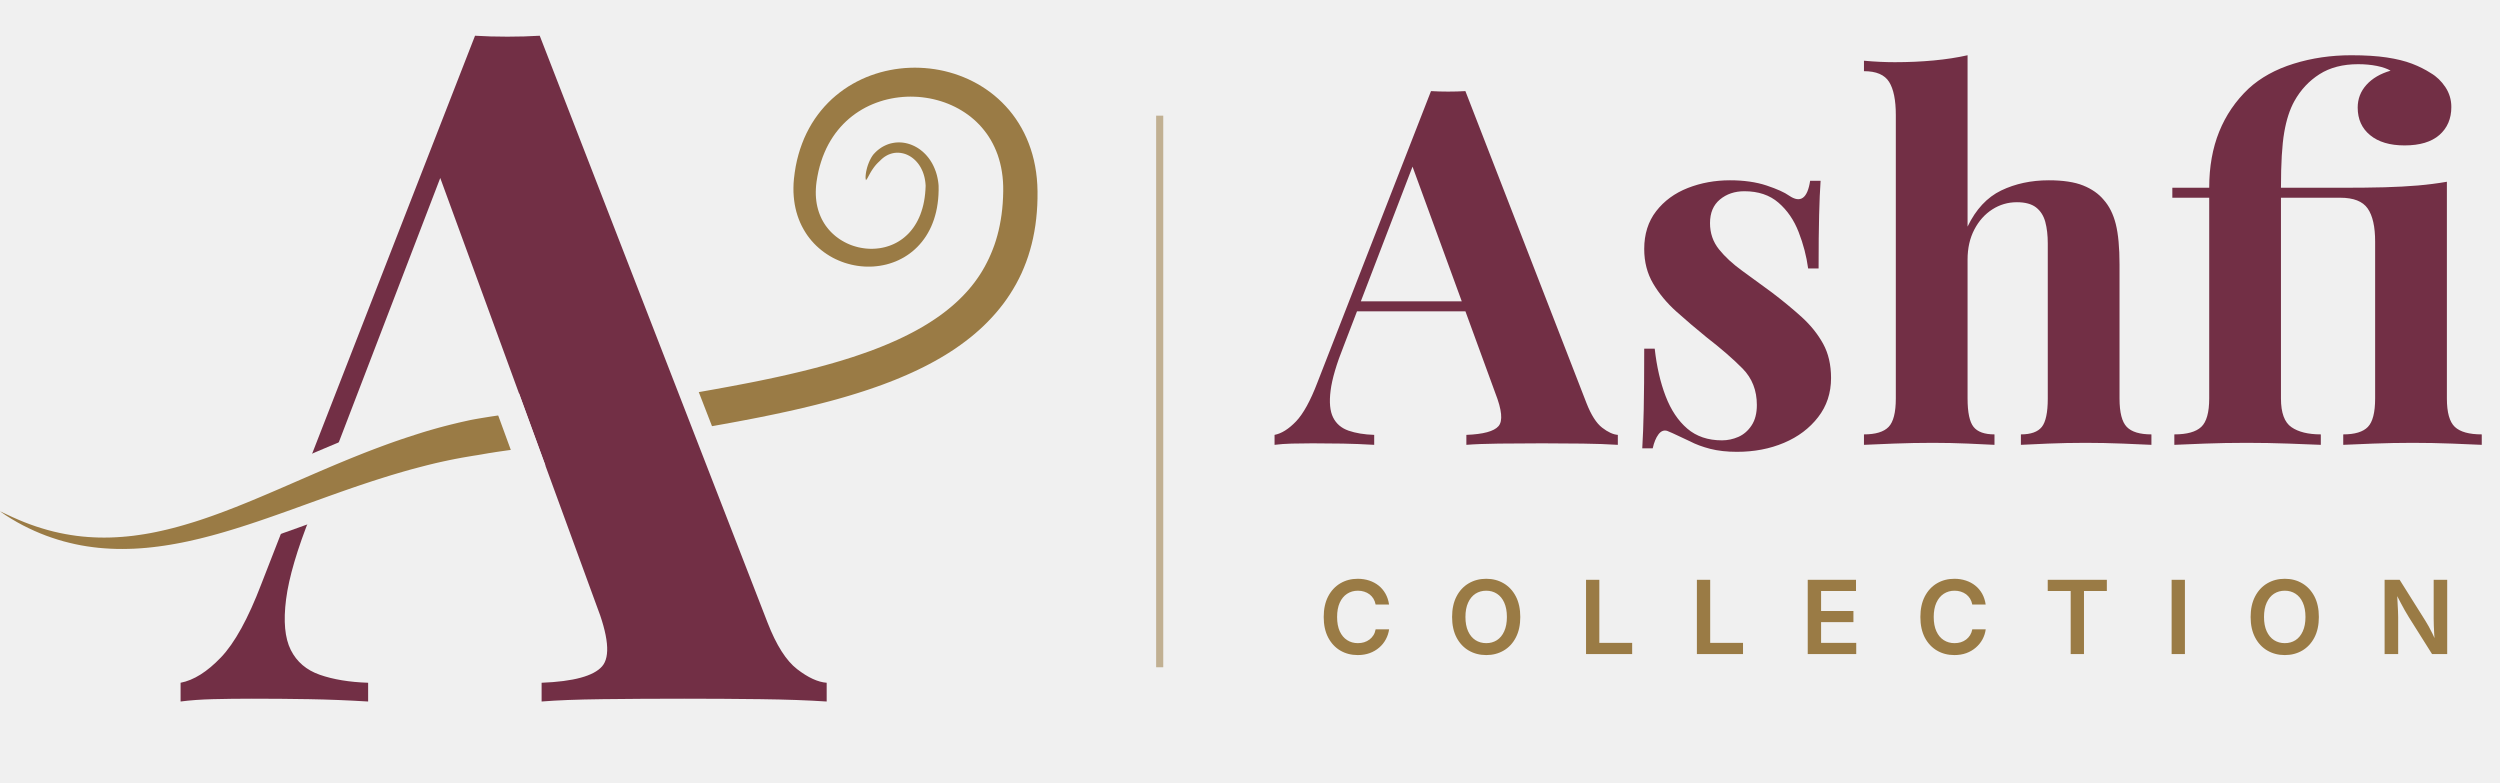
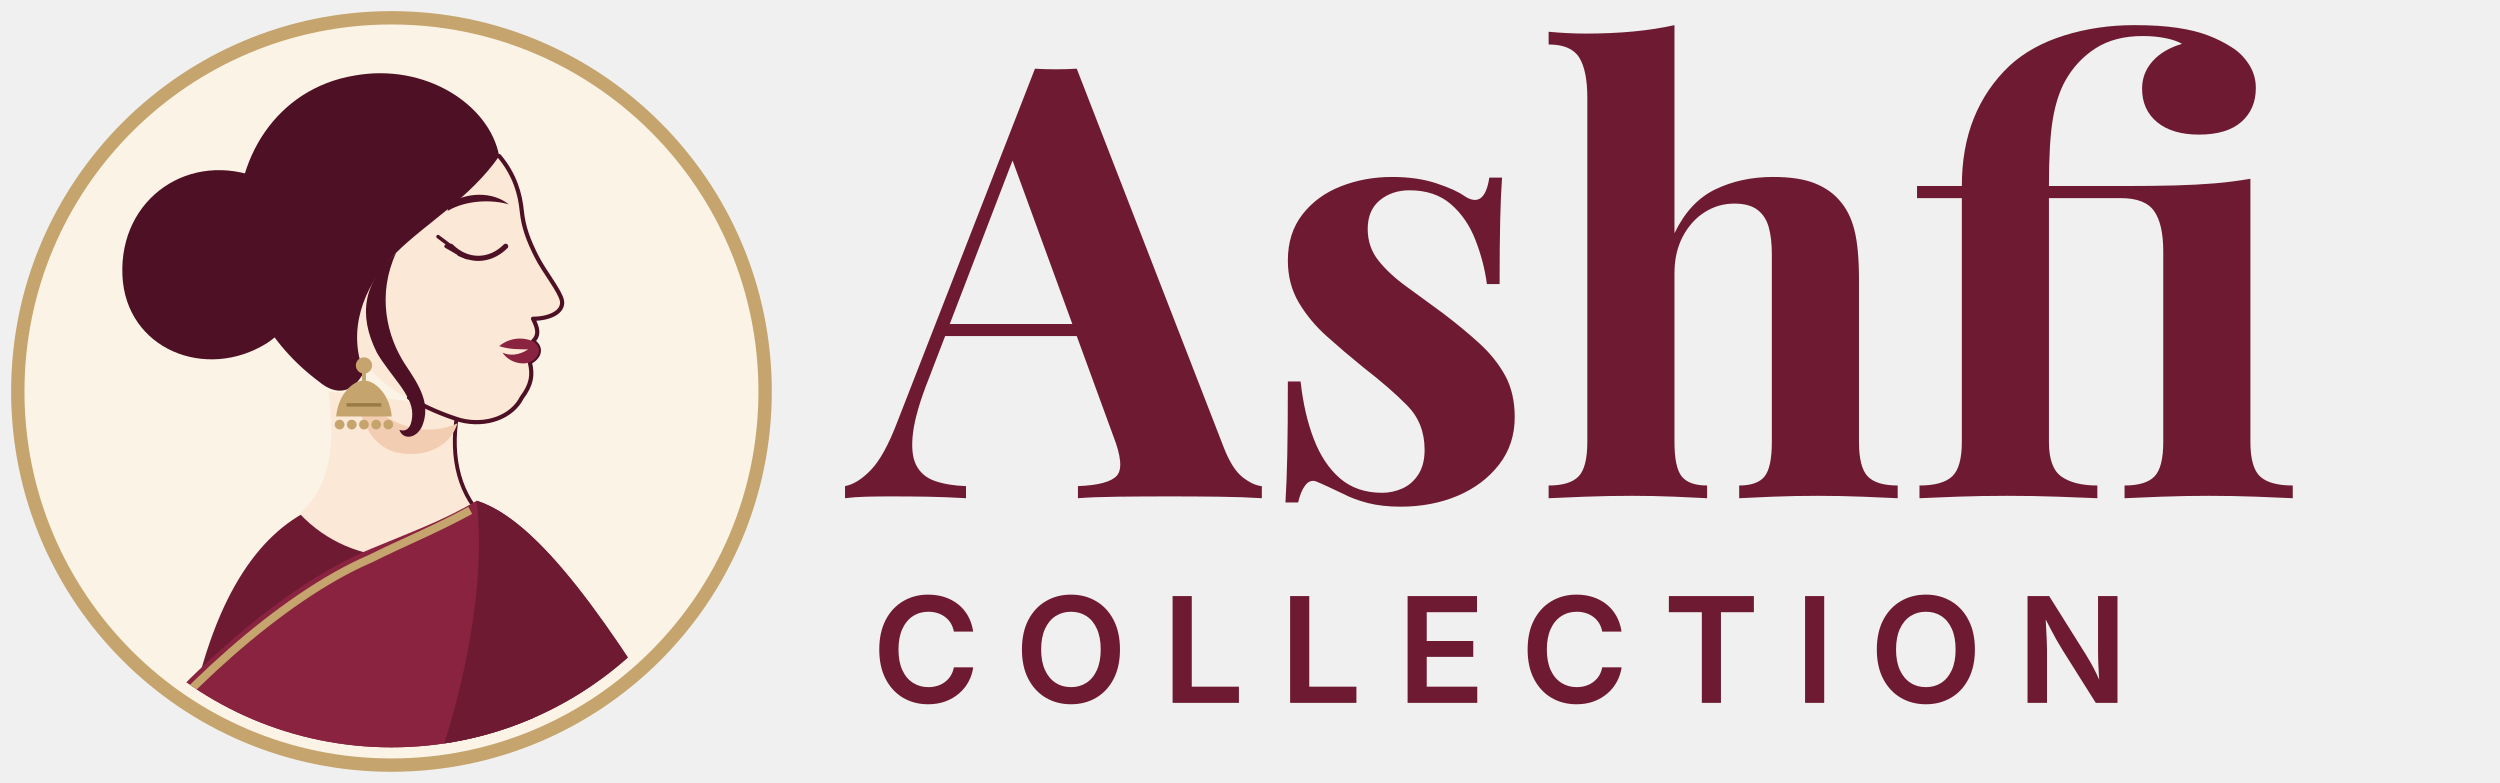
- <svg xmlns="http://www.w3.org/2000/svg" viewBox="0 0 562 176" width="562" height="176">
-   <g transform="translate(-33.5 -74.8) scale(0.62)">
-     <defs>
-       <mask id="logo-horizontala" maskUnits="userSpaceOnUse" x="0" y="0" width="512" height="512">
-         <rect width="512" height="512" fill="#fff" />
-         <path d="M50.48 312.05L52.60 313.53L54.84 314.92L57.09 316.23L59.36 317.44L61.63 318.58L63.92 319.63L66.21 320.60L68.51 321.49L70.82 322.31L73.13 323.05L75.44 323.72L77.76 324.32L80.08 324.84L82.40 325.30L84.73 325.68L87.05 326.01L89.37 326.26L91.70 326.46L94.02 326.59L96.33 326.67L98.65 326.69L100.96 326.65L103.26 326.56L105.57 326.42L107.87 326.23L110.16 326.00L112.45 325.72L114.74 325.40L117.02 325.03L119.30 324.63L121.57 324.19L123.84 323.72L126.11 323.21L128.37 322.67L130.63 322.10L132.89 321.51L135.15 320.88L137.40 320.24L139.65 319.57L141.90 318.88L144.14 318.17L146.39 317.44L148.63 316.70L150.87 315.94L153.11 315.17L155.36 314.40L157.60 313.61L159.84 312.81L162.08 312.01L164.32 311.20L166.57 310.39L168.81 309.58L171.06 308.77L173.30 307.96L175.55 307.15L177.80 306.35L180.05 305.55L182.31 304.76L184.56 303.98L186.82 303.21L189.08 302.45L191.34 301.71L193.61 300.98L195.87 300.26L198.14 299.57L200.42 298.89L202.69 298.23L204.97 297.59L207.25 296.98L209.60 296.37L211.00 296.01L212.36 295.68L213.72 295.36L215.07 295.05L216.41 294.75L217.76 294.46L219.10 294.18L220.44 293.92L221.77 293.67L223.10 293.42L224.44 293.19L225.76 292.96L227.09 292.75L228.42 292.54L229.74 292.32L231.05 292.09L232.37 291.87L233.69 291.66L235.00 291.45L236.32 291.26L237.64 291.07L238.96 290.88L240.28 290.70L241.60 290.53L242.92 290.36L244.24 290.20L245.57 290.05L246.90 289.90L248.23 289.75L249.56 289.61L250.89 289.47L252.23 289.33L253.57 289.20L254.91 289.07L256.26 288.94L257.61 288.82L258.96 288.69L260.32 288.57L261.68 288.45L263.04 288.33L264.41 288.21L265.78 288.09L267.16 287.97L264.81 261.07L263.43 261.19L262.06 261.31L260.68 261.43L259.30 261.55L257.91 261.68L256.52 261.80L255.13 261.93L253.74 262.06L252.34 262.19L250.94 262.33L249.54 262.47L248.13 262.61L246.72 262.76L245.30 262.91L243.89 263.06L242.46 263.23L241.04 263.39L239.60 263.57L238.17 263.75L236.73 263.94L235.28 264.13L233.83 264.33L232.38 264.55L230.92 264.76L229.46 264.99L227.99 265.23L226.51 265.48L225.03 265.73L223.55 266.02L222.07 266.34L220.58 266.66L219.09 267.01L217.59 267.36L216.09 267.73L214.59 268.10L213.08 268.50L211.56 268.90L210.04 269.32L208.52 269.75L206.98 270.20L205.45 270.67L203.91 271.14L202.40 271.63L199.96 272.42L197.48 273.24L195.01 274.09L192.57 274.96L190.15 275.84L187.75 276.74L185.36 277.65L183.00 278.58L180.65 279.51L178.32 280.45L176.01 281.40L173.71 282.36L171.44 283.32L169.17 284.28L166.93 285.24L164.70 286.20L162.48 287.16L160.28 288.12L158.09 289.07L155.92 290.01L153.76 290.95L151.62 291.88L149.49 292.79L147.37 293.69L145.26 294.58L143.17 295.46L141.09 296.31L139.02 297.15L136.97 297.97L134.92 298.77L132.89 299.54L130.87 300.30L128.86 301.02L126.85 301.72L124.87 302.40L122.89 303.04L120.92 303.66L118.96 304.24L117.01 304.80L115.07 305.32L113.14 305.80L111.21 306.25L109.30 306.66L107.39 307.04L105.49 307.38L103.60 307.67L101.71 307.93L99.83 308.14L97.95 308.32L96.08 308.45L94.21 308.53L92.34 308.57L90.47 308.56L88.60 308.50L86.73 308.40L84.86 308.24L82.98 308.03L81.10 307.77L79.22 307.45L77.32 307.08L75.42 306.65L73.50 306.16L71.58 305.61L69.64 305.00L67.68 304.32L65.71 303.58L63.72 302.77L61.72 301.90L59.68 300.97L57.52 299.95Z" fill="#000" />
-         <polygon points="219.1,200 270.3,340 512,340 512,200" fill="#fff" />
-       </mask>
-       <mask id="logo-horizontalo" maskUnits="userSpaceOnUse" x="0" y="0" width="512" height="512">
-         <rect width="512" height="512" fill="#fff" />
-         <polygon points="208.6,200 259.8,340 512,340 512,200" fill="#000" />
-       </mask>
-       <mask id="logo-horizontalt" maskUnits="userSpaceOnUse" x="0" y="0" width="512" height="512">
-         <rect width="512" height="512" fill="#fff" />
-         <path d="M249.73 133.6 332.35 346.44Q337.11 358.68 343.06 363.27Q349.01 367.86 353.77 368.2V375Q343.57 374.32 329.8 374.15Q316.03 373.98 302.09 373.98Q286.45 373.98 272.51 374.15Q258.57 374.32 250.41 375V368.2Q267.75 367.52 272.34 362.25Q276.93 356.98 270.13 339.64L212.33 181.54L218.45 172.7L166.77 307.34Q159.29 326.04 157.76 337.94Q156.23 349.84 159.46 356.3Q162.69 362.76 170 365.31Q177.31 367.86 187.51 368.2V375Q176.29 374.32 166.09 374.15Q155.89 373.98 145.35 373.98Q137.87 373.98 131.24 374.15Q124.61 374.32 119.51 375V368.2Q126.65 366.84 134.13 359.02Q141.61 351.2 148.75 332.5L226.27 133.6Q231.71 133.94 238 133.94Q244.29 133.94 249.73 133.6Z" fill="#000" stroke="#000" stroke-width="14" stroke-linejoin="round" />
-       </mask>
-     </defs>
-     <path d="M249.73 133.6 332.35 346.44Q337.11 358.68 343.06 363.27Q349.01 367.86 353.77 368.2V375Q343.57 374.32 329.8 374.15Q316.03 373.98 302.09 373.98Q286.45 373.98 272.51 374.15Q258.57 374.32 250.41 375V368.2Q267.75 367.52 272.34 362.25Q276.93 356.98 270.13 339.64L212.33 181.54L218.45 172.7L166.77 307.34Q159.29 326.04 157.76 337.94Q156.23 349.84 159.46 356.3Q162.69 362.76 170 365.31Q177.31 367.86 187.51 368.2V375Q176.29 374.32 166.09 374.15Q155.89 373.98 145.35 373.98Q137.87 373.98 131.24 374.15Q124.61 374.32 119.51 375V368.2Q126.65 366.84 134.13 359.02Q141.61 351.2 148.75 332.5L226.27 133.6Q231.71 133.94 238 133.94Q244.29 133.94 249.73 133.6Z" fill="#722F45" mask="url(#logo-horizontala)" />
-     <path d="M54.00 306.00L56.04 307.43L58.11 308.73L60.19 309.95L62.27 311.08L64.37 312.13L66.47 313.11L68.57 314.01L70.68 314.84L72.79 315.59L74.91 316.28L77.02 316.90L79.15 317.45L81.27 317.94L83.40 318.37L85.53 318.73L87.67 319.03L89.81 319.28L91.95 319.46L94.09 319.59L96.23 319.67L98.38 319.69L100.53 319.66L102.68 319.59L104.84 319.46L106.99 319.29L109.15 319.07L111.31 318.81L113.47 318.51L115.64 318.17L117.80 317.79L119.97 317.38L122.14 316.93L124.31 316.44L126.49 315.93L128.67 315.38L130.85 314.81L133.03 314.21L135.22 313.58L137.41 312.93L139.60 312.26L141.80 311.57L144.00 310.86L146.20 310.13L148.41 309.39L150.62 308.63L152.84 307.86L155.06 307.08L157.28 306.29L159.51 305.50L161.74 304.69L163.98 303.88L166.23 303.07L168.47 302.26L170.73 301.45L172.99 300.63L175.25 299.83L177.52 299.02L179.80 298.22L182.08 297.43L184.37 296.65L186.67 295.88L188.97 295.12L191.27 294.38L193.59 293.65L195.91 292.93L198.24 292.24L200.57 291.56L202.91 290.90L205.26 290.27L207.64 289.65L209.08 289.28L210.50 288.93L211.91 288.59L213.31 288.27L214.71 287.96L216.11 287.66L217.50 287.37L218.89 287.09L220.28 286.83L221.66 286.57L223.04 286.33L224.41 286.10L225.78 285.87L227.15 285.66L228.52 285.43L229.88 285.19L231.23 284.96L232.59 284.75L233.94 284.53L235.30 284.33L236.65 284.14L238.00 283.95L239.36 283.76L240.71 283.59L242.06 283.42L243.41 283.25L244.76 283.09L246.12 282.94L247.47 282.79L248.82 282.64L250.18 282.50L251.53 282.37L252.89 282.23L254.25 282.10L255.61 281.97L256.97 281.85L258.33 281.72L259.69 281.60L261.06 281.48L262.43 281.36L263.80 281.24L265.17 281.12L266.55 281.00L265.42 268.04L264.04 268.16L262.67 268.28L261.29 268.41L259.91 268.53L258.54 268.65L257.16 268.77L255.78 268.90L254.39 269.03L253.01 269.16L251.62 269.29L250.24 269.43L248.85 269.57L247.46 269.72L246.06 269.87L244.67 270.02L243.27 270.18L241.87 270.34L240.46 270.52L239.06 270.69L237.65 270.88L236.24 271.07L234.82 271.26L233.40 271.47L231.98 271.68L230.55 271.91L229.12 272.14L227.69 272.38L226.25 272.63L224.81 272.90L223.38 273.21L221.94 273.53L220.49 273.86L219.04 274.21L217.59 274.56L216.13 274.93L214.67 275.31L213.21 275.70L211.74 276.11L210.27 276.53L208.79 276.96L207.31 277.41L205.83 277.88L204.36 278.35L201.95 279.13L199.54 279.93L197.14 280.76L194.75 281.61L192.39 282.48L190.03 283.36L187.70 284.25L185.37 285.16L183.07 286.08L180.77 287.01L178.49 287.95L176.22 288.89L173.97 289.84L171.72 290.80L169.49 291.75L167.27 292.71L165.06 293.67L162.87 294.62L160.68 295.57L158.50 296.52L156.33 297.46L154.18 298.39L152.03 299.31L149.89 300.22L147.76 301.12L145.63 302.01L143.52 302.88L141.41 303.73L139.31 304.57L137.21 305.38L135.13 306.18L133.04 306.95L130.97 307.70L128.90 308.42L126.83 309.12L124.77 309.79L122.71 310.42L120.66 311.03L118.61 311.61L116.57 312.15L114.52 312.66L112.48 313.13L110.44 313.57L108.40 313.97L106.37 314.32L104.33 314.63L102.29 314.91L100.25 315.13L98.21 315.31L96.17 315.44L94.13 315.53L92.09 315.56L90.04 315.55L87.98 315.47L85.93 315.35L83.86 315.17L81.79 314.93L79.72 314.63L77.63 314.27L75.54 313.85L73.44 313.37L71.34 312.82L69.22 312.20L67.09 311.52L64.95 310.77L62.80 309.95L60.63 309.05L58.45 308.09L56.24 307.06L54.00 306.00Z" fill="#9A7B45" mask="url(#logo-horizontalo)" />
-     <path d="M266.55 281.00L267.93 280.87L269.31 280.75L270.69 280.63L272.08 280.51L273.47 280.38L274.87 280.25L276.26 280.12L277.66 279.99L279.07 279.85L280.48 279.71L281.89 279.56L283.31 279.42L284.73 279.26L286.15 279.10L287.58 278.94L289.02 278.77L290.46 278.59L291.90 278.41L293.35 278.22L294.80 278.02L296.26 277.81L297.73 277.60L299.20 277.38L300.67 277.15L302.15 276.91L303.64 276.66L305.11 276.40L307.85 275.93L310.59 275.45L313.32 274.97L316.04 274.48L318.75 273.99L321.45 273.49L324.13 272.98L326.80 272.47L329.46 271.95L332.10 271.41L334.73 270.87L337.34 270.31L339.93 269.75L342.50 269.17L345.06 268.58L347.59 267.97L350.11 267.35L352.60 266.71L355.08 266.06L357.53 265.39L359.95 264.70L362.35 263.99L364.73 263.26L367.08 262.51L369.41 261.74L371.71 260.94L373.98 260.13L376.22 259.28L378.43 258.42L380.61 257.52L382.76 256.60L384.88 255.65L386.97 254.67L389.02 253.66L391.04 252.62L393.02 251.55L394.97 250.44L396.88 249.30L398.75 248.12L400.58 246.91L402.37 245.65L404.12 244.36L405.83 243.03L407.49 241.66L409.11 240.24L410.68 238.79L412.20 237.28L413.67 235.74L415.09 234.15L416.46 232.51L417.78 230.83L419.03 229.10L420.23 227.32L421.37 225.49L422.45 223.62L423.46 221.70L424.41 219.74L425.28 217.72L426.09 215.66L426.83 213.55L427.49 211.39L428.09 209.19L428.61 206.95L429.06 204.66L429.44 202.33L429.74 199.95L429.97 197.53L430.13 195.06L430.21 192.55L430.22 189.99L430.14 187.63L429.97 185.31L429.70 183.04L429.34 180.83L428.89 178.68L428.35 176.59L427.72 174.55L427.01 172.58L426.22 170.67L425.35 168.82L424.41 167.04L423.39 165.32L422.31 163.67L421.16 162.09L419.95 160.58L418.67 159.14L417.35 157.77L415.97 156.47L414.54 155.24L413.07 154.08L411.55 153.00L410.00 151.99L408.41 151.04L406.78 150.17L405.13 149.37L403.45 148.64L401.74 147.98L400.02 147.39L398.27 146.87L396.51 146.42L394.73 146.04L392.94 145.73L391.14 145.49L389.34 145.32L387.53 145.22L385.72 145.18L383.91 145.22L382.10 145.32L380.30 145.50L378.51 145.74L376.72 146.06L374.95 146.44L373.20 146.89L371.46 147.42L369.74 148.01L368.05 148.67L366.38 149.41L364.74 150.22L363.14 151.09L361.56 152.04L360.03 153.06L358.53 154.16L357.08 155.32L355.67 156.55L354.32 157.86L353.02 159.23L351.77 160.68L350.58 162.20L349.45 163.78L348.39 165.43L347.40 167.15L346.47 168.94L345.62 170.79L344.85 172.71L344.15 174.68L343.53 176.73L342.99 178.83L342.54 181.00L342.18 183.22L341.90 185.50L341.77 187.13L341.72 188.72L341.73 190.27L341.82 191.79L341.97 193.27L342.18 194.72L342.46 196.13L342.80 197.50L343.20 198.83L343.66 200.13L344.17 201.37L344.74 202.58L345.36 203.74L346.03 204.86L346.74 205.94L347.50 206.96L348.30 207.94L349.14 208.87L350.02 209.76L350.93 210.59L351.88 211.38L352.85 212.12L353.85 212.81L354.87 213.45L355.92 214.05L356.99 214.59L358.08 215.08L359.18 215.53L360.30 215.93L361.44 216.27L362.58 216.57L363.73 216.82L364.89 217.02L366.06 217.17L367.23 217.27L368.40 217.32L369.57 217.32L370.74 217.27L371.90 217.16L373.06 217.01L374.21 216.80L375.35 216.55L376.48 216.24L377.60 215.87L378.70 215.46L379.78 214.99L380.84 214.46L381.88 213.89L382.89 213.25L383.87 212.57L384.83 211.83L385.75 211.03L386.63 210.19L387.48 209.28L388.29 208.33L389.06 207.32L389.78 206.27L390.46 205.15L391.09 203.99L391.67 202.78L392.19 201.52L392.67 200.21L393.08 198.85L393.45 197.44L393.75 195.99L393.99 194.49L394.18 192.94L394.30 191.34L394.36 189.69L394.35 187.98L394.27 187.10L394.17 186.36L394.05 185.63L393.90 184.92L393.74 184.23L393.55 183.55L393.34 182.89L393.10 182.25L392.85 181.62L392.58 181.01L392.29 180.42L391.99 179.85L391.66 179.30L391.32 178.76L390.96 178.25L390.59 177.75L390.20 177.28L389.80 176.82L389.38 176.38L388.95 175.97L388.51 175.57L388.05 175.20L387.59 174.84L387.11 174.51L386.63 174.20L386.13 173.92L385.63 173.65L385.12 173.41L384.60 173.19L384.08 172.99L383.55 172.82L383.02 172.67L382.48 172.54L381.93 172.44L381.39 172.36L380.84 172.31L380.29 172.28L379.74 172.28L379.19 172.30L378.64 172.35L378.10 172.43L377.55 172.53L377.01 172.65L376.48 172.80L375.95 172.98L375.42 173.19L374.91 173.42L374.40 173.67L373.90 173.95L373.41 174.26L372.93 174.60L372.46 174.96L372.00 175.34L371.56 175.75L371.13 176.19L370.71 176.65L370.33 177.16L369.99 177.70L369.68 178.27L369.38 178.87L369.11 179.48L368.86 180.11L368.63 180.77L368.42 181.45L368.25 182.14L368.09 182.86L367.97 183.60L367.89 184.37L367.86 185.16L368.00 186.00L368.00 186.00L368.51 185.32L368.87 184.65L369.22 184.01L369.56 183.39L369.90 182.81L370.25 182.25L370.61 181.73L370.96 181.24L371.33 180.77L371.69 180.34L372.06 179.94L372.43 179.56L372.81 179.21L373.16 178.87L373.50 178.53L373.84 178.22L374.19 177.93L374.54 177.66L374.90 177.41L375.26 177.19L375.62 176.99L375.99 176.80L376.35 176.64L376.73 176.50L377.10 176.37L377.47 176.27L377.85 176.18L378.22 176.11L378.60 176.06L378.98 176.03L379.36 176.02L379.73 176.02L380.11 176.04L380.49 176.08L380.86 176.14L381.24 176.21L381.61 176.30L381.98 176.40L382.34 176.52L382.71 176.66L383.07 176.82L383.42 176.99L383.77 177.18L384.12 177.38L384.46 177.61L384.79 177.84L385.12 178.10L385.44 178.36L385.75 178.65L386.06 178.95L386.35 179.26L386.64 179.60L386.92 179.94L387.19 180.31L387.44 180.68L387.69 181.08L387.92 181.48L388.14 181.91L388.35 182.35L388.55 182.80L388.73 183.27L388.90 183.75L389.05 184.25L389.19 184.76L389.31 185.29L389.41 185.83L389.50 186.39L389.57 186.96L389.62 187.55L389.65 188.02L389.58 189.51L389.46 190.96L389.29 192.35L389.07 193.69L388.80 194.96L388.48 196.18L388.12 197.34L387.73 198.45L387.29 199.50L386.82 200.49L386.31 201.44L385.77 202.33L385.20 203.18L384.60 203.97L383.98 204.72L383.33 205.42L382.65 206.07L381.95 206.68L381.23 207.25L380.49 207.77L379.73 208.25L378.95 208.69L378.15 209.09L377.34 209.44L376.51 209.76L375.67 210.03L374.82 210.27L373.96 210.46L373.09 210.62L372.21 210.73L371.33 210.81L370.44 210.85L369.55 210.85L368.66 210.81L367.77 210.73L366.89 210.61L366.01 210.46L365.13 210.27L364.27 210.04L363.42 209.78L362.57 209.48L361.74 209.14L360.93 208.77L360.14 208.36L359.36 207.92L358.60 207.45L357.87 206.94L357.16 206.41L356.47 205.83L355.81 205.23L355.18 204.60L354.57 203.93L354.00 203.23L353.45 202.51L352.94 201.75L352.47 200.96L352.02 200.14L351.62 199.29L351.25 198.41L350.92 197.50L350.63 196.55L350.38 195.57L350.17 194.56L350.01 193.51L349.90 192.43L349.83 191.31L349.82 190.16L349.86 188.97L349.95 187.75L350.10 186.50L350.42 184.56L350.80 182.70L351.25 180.91L351.77 179.19L352.34 177.53L352.98 175.95L353.66 174.43L354.40 172.98L355.19 171.60L356.03 170.28L356.91 169.02L357.84 167.82L358.81 166.68L359.82 165.60L360.86 164.58L361.95 163.61L363.07 162.70L364.22 161.85L365.40 161.06L366.61 160.32L367.85 159.63L369.12 159.00L370.41 158.43L371.72 157.91L373.05 157.45L374.40 157.03L375.76 156.68L377.14 156.38L378.53 156.13L379.93 155.94L381.33 155.80L382.74 155.71L384.15 155.68L385.56 155.71L386.97 155.78L388.37 155.91L389.76 156.10L391.15 156.33L392.52 156.62L393.87 156.96L395.21 157.35L396.53 157.79L397.82 158.28L399.09 158.83L400.34 159.42L401.56 160.06L402.74 160.75L403.90 161.49L405.02 162.27L406.10 163.10L407.15 163.98L408.16 164.91L409.13 165.88L410.05 166.90L410.93 167.97L411.77 169.08L412.56 170.24L413.30 171.44L413.99 172.70L414.63 174.00L415.22 175.36L415.76 176.76L416.23 178.22L416.65 179.74L417.01 181.30L417.30 182.93L417.53 184.61L417.69 186.34L417.77 188.14L417.78 190.01L417.72 192.19L417.60 194.33L417.42 196.40L417.18 198.42L416.88 200.38L416.53 202.29L416.13 204.15L415.67 205.96L415.16 207.72L414.60 209.43L413.98 211.09L413.32 212.71L412.62 214.29L411.86 215.83L411.07 217.34L410.22 218.81L409.33 220.24L408.38 221.64L407.39 223.01L406.35 224.34L405.26 225.65L404.12 226.92L402.93 228.17L401.69 229.39L400.41 230.58L399.07 231.75L397.69 232.89L396.26 234.01L394.79 235.10L393.26 236.16L391.69 237.20L390.08 238.22L388.42 239.21L386.71 240.18L384.96 241.13L383.17 242.05L381.34 242.95L379.46 243.84L377.54 244.69L375.59 245.53L373.59 246.35L371.56 247.15L369.49 247.93L367.38 248.68L365.24 249.42L363.06 250.15L360.85 250.85L358.61 251.54L356.34 252.21L354.03 252.86L351.70 253.50L349.33 254.13L346.94 254.74L344.52 255.34L342.08 255.92L339.61 256.50L337.12 257.06L334.60 257.61L332.06 258.15L329.50 258.68L326.92 259.20L324.31 259.71L321.69 260.21L319.06 260.71L316.40 261.20L313.73 261.69L311.04 262.17L308.34 262.65L305.63 263.12L302.89 263.60L301.45 263.84L300.04 264.08L298.63 264.31L297.22 264.53L295.82 264.74L294.42 264.94L293.02 265.14L291.63 265.33L290.23 265.51L288.84 265.69L287.46 265.86L286.07 266.03L284.69 266.18L283.30 266.34L281.92 266.49L280.54 266.63L279.17 266.78L277.79 266.91L276.41 267.05L275.04 267.18L273.66 267.31L272.29 267.43L270.91 267.56L269.54 267.68L268.17 267.80L266.79 267.92L265.42 268.04Z" fill="#9A7B45" mask="url(#logo-horizontalt)" />
+ <svg xmlns="http://www.w3.org/2000/svg" viewBox="0 0 562 176" width="562" height="176" role="img" aria-label="Ashfi Collection">
+   <defs>
+     <clipPath id="hc">
+       <circle cx="88" cy="88" r="80" />
+     </clipPath>
+   </defs>
+   <circle cx="88" cy="88" r="84" fill="#FBF3E6" stroke="#C5A46D" stroke-width="3" />
+   <g clip-path="url(#hc)">
+     <g transform="translate(-15.2 -6.9) scale(0.362)">
+       <g transform="translate(0 12)">
+         <path d="M238 322C206 336 176 372 160 452L176 492L360 490L392 400C380 366 366 340 338 326C312 356 262 354 238 322Z" fill="#6E1A32" />
+       </g>
+       <path d="M246 262C250 296 248 320 228 338C262 374 316 372 344 342C328 328 320 304 326 272Z" fill="#FBE8D6" />
+       <path d="M326 276C321 304 328 328 344 342" fill="none" stroke="#4E1024" stroke-width="2.4" stroke-linecap="round" />
+       <path d="M262 256C276 282 304 292 326 282C322 296 306 304 288 300C272 296 264 278 262 256Z" fill="#F2CDB2" />
+       <path d="M300 92C338 92 362 118 366 150C367 160 370 168 375 178C380 188 390 200 391 206C392 213 383 217 373 217C376 223 377 227 373 231C379 235 377 241 371 244C373 252 372 258 366 266C360 278 344 284 328 280C306 274 282 262 268 244C250 220 262 110 300 92Z" fill="#FBE8D6" />
+       <path d="M352 116C362 128 365 140 366 150C367 160 370 168 375 178C380 188 390 200 391 206C392 213 383 217 373 217C376 223 377 227 373 231C379 235 377 241 371 244C373 252 372 258 366 266C360 278 344 284 328 280C318 277 306 272 296 266" fill="none" stroke="#4E1024" stroke-width="2.6" stroke-linecap="round" stroke-linejoin="round" />
+       <path d="M322 172C332 182 346 182 356 172" fill="none" stroke="#4E1024" stroke-width="3.2" stroke-linecap="round" />
+       <path d="M322 172L314 166M326 176L319 172M332 179L327 177" stroke="#4E1024" stroke-width="2.2" stroke-linecap="round" />
+       <path d="M320 146C332 138 348 138 358 146C348 143 332 143 320 150Z" fill="#4E1024" />
+       <path d="M373 231C366 228 358 229 352 234C358 236 364 236 370 236C364 240 358 240 354 238C358 244 366 246 371 244C377 241 379 235 373 231Z" fill="#8A2340" />
+       <path d="M352 116C346 84 306 58 262 66C214 74 186 118 190 166C192 200 208 232 240 256C252 266 262 262 268 250C258 226 266 198 288 176C306 158 334 142 352 116Z" fill="#4E1024" />
+       <path d="M204 130C160 112 116 142 118 190C120 236 170 256 208 232C232 216 238 182 226 156C220 144 212 134 204 130Z" fill="#4E1024" />
+       <path d="M288 176C276 202 282 228 294 246C302 258 310 270 304 284C300 292 292 292 290 286C296 288 298 282 298 276C298 264 284 252 276 238C264 214 268 194 288 176Z" fill="#4E1024" />
+       <g transform="translate(268 246) scale(.72)">
+         <circle r="7" fill="#C5A46D" />
+         <path d="M0 6V14" stroke="#C5A46D" stroke-width="3.4" />
+         <path d="M-24 44C-22 24-9 13 0 13C9 13 22 24 24 44Z" fill="#C5A46D" />
+         <path d="M-15 34H15" stroke="#9A7B45" stroke-width="3" />
+         <circle cx="-21.0" cy="51" r="4.2" fill="#C5A46D" />
+         <circle cx="-10.5" cy="51" r="4.2" fill="#C5A46D" />
+         <circle cx="0.0" cy="51" r="4.2" fill="#C5A46D" />
+         <circle cx="10.5" cy="51" r="4.2" fill="#C5A46D" />
+         <circle cx="21.0" cy="51" r="4.2" fill="#C5A46D" />
+       </g>
+       <g transform="translate(0 12)">
+         <path d="M338 318C376 330 420 392 476 486C400 504 230 512 104 492C146 436 214 372 272 348C296 338 318 330 338 318Z" fill="#8A2340" />
+         <path d="M338 318C344 372 330 440 306 503L476 486C420 392 376 330 338 318Z" fill="#6E1A32" />
+         <path d="M334 324C312 336 292 344 272 354C216 378 150 440 112 490" fill="none" stroke="#C5A46D" stroke-width="5" />
+       </g>
+     </g>
  </g>
-   <rect x="259.9" y="26" width="1.6" height="124" fill="#9A7B45" opacity=".55" />
-   <path d="M329.42 20.48 356.63 90.59Q358.2 94.62 360.16 96.14Q362.12 97.65 363.69 97.76V100Q360.33 99.78 355.79 99.72Q351.26 99.66 346.66 99.66Q341.51 99.66 336.92 99.72Q332.33 99.78 329.64 100V97.76Q335.35 97.54 336.86 95.8Q338.38 94.06 336.14 88.35L317.1 36.27L319.11 33.36L302.09 77.71Q299.62 83.87 299.12 87.79Q298.62 91.71 299.68 93.84Q300.74 95.97 303.15 96.81Q305.56 97.65 308.92 97.76V100Q305.22 99.78 301.86 99.72Q298.5 99.66 295.03 99.66Q292.57 99.66 290.38 99.72Q288.2 99.78 286.52 100V97.76Q288.87 97.31 291.34 94.74Q293.8 92.16 296.15 86L321.69 20.48Q323.48 20.59 325.55 20.59Q327.62 20.59 329.42 20.48ZM337.26 67.74V69.98H303.88L305 67.74ZM388.89 40.53Q393.59 40.53 397.12 41.7Q400.65 42.88 402.22 44Q406.02 46.58 406.92 40.64H409.27Q409.05 43.78 408.94 48.31Q408.82 52.85 408.82 60.35H406.47Q405.91 56.21 404.34 52.18Q402.78 48.14 399.81 45.57Q396.84 42.99 392.14 42.99Q388.89 42.99 386.65 44.84Q384.41 46.69 384.41 50.16Q384.41 53.52 386.42 56.04Q388.44 58.56 391.63 60.86Q394.82 63.15 398.3 65.73Q401.99 68.53 405.02 71.27Q408.04 74.02 409.83 77.26Q411.62 80.51 411.62 84.99Q411.62 90.03 408.71 93.78Q405.8 97.54 401.04 99.55Q396.28 101.57 390.46 101.57Q387.1 101.57 384.46 100.9Q381.83 100.22 379.93 99.22Q378.47 98.54 377.18 97.93Q375.9 97.31 374.78 96.86Q373.66 96.53 372.82 97.65Q371.98 98.77 371.53 100.78H369.18Q369.4 97.2 369.51 92.05Q369.62 86.9 369.62 78.38H371.98Q372.65 84.43 374.44 89.08Q376.23 93.73 379.31 96.36Q382.39 98.99 387.1 98.99Q389 98.99 390.79 98.21Q392.58 97.42 393.76 95.63Q394.94 93.84 394.94 91.04Q394.94 86.11 391.74 82.86Q388.55 79.62 383.62 75.81Q380.04 72.9 376.85 70.04Q373.66 67.18 371.64 63.77Q369.62 60.35 369.62 55.98Q369.62 50.94 372.31 47.47Q375 44 379.42 42.26Q383.85 40.53 388.89 40.53ZM442.31 12.42V50.94Q445.11 45.12 449.87 42.82Q454.63 40.53 460.57 40.53Q465.38 40.53 468.3 41.7Q471.21 42.88 472.89 44.9Q474.79 47.02 475.63 50.38Q476.47 53.74 476.47 59.46V89.58Q476.47 94.29 478.1 95.97Q479.72 97.65 483.64 97.65V100Q481.51 99.89 477.2 99.72Q472.89 99.55 468.86 99.55Q464.49 99.55 460.4 99.72Q456.31 99.89 454.3 100V97.65Q457.66 97.65 459 95.97Q460.34 94.29 460.34 89.58V54.75Q460.34 51.95 459.78 49.88Q459.22 47.81 457.71 46.63Q456.2 45.46 453.4 45.46Q450.38 45.46 447.86 47.08Q445.34 48.7 443.82 51.62Q442.31 54.53 442.31 58.34V89.58Q442.31 94.29 443.66 95.97Q445 97.65 448.36 97.65V100Q446.34 99.89 442.42 99.72Q438.5 99.55 434.47 99.55Q430.1 99.55 425.68 99.72Q421.26 99.89 419.02 100V97.65Q422.94 97.65 424.56 95.97Q426.18 94.29 426.18 89.58V25.86Q426.18 20.82 424.67 18.41Q423.16 16 419.02 16V13.65Q422.6 13.98 425.96 13.98Q430.55 13.98 434.7 13.59Q438.84 13.2 442.31 12.42ZM528.55 12.42Q533.26 12.42 536.56 12.92Q539.86 13.42 542.22 14.32Q544.57 15.22 546.47 16.45Q548.38 17.57 549.72 19.58Q551.06 21.6 551.06 24.06Q551.06 27.98 548.38 30.34Q545.69 32.69 540.54 32.69Q535.61 32.69 532.81 30.39Q530.01 28.1 530.01 24.18Q530.01 21.26 531.97 19.08Q533.93 16.9 537.4 15.89Q536.28 15.22 534.32 14.82Q532.36 14.43 530.12 14.43Q524.97 14.43 521.44 16.67Q517.91 18.91 515.78 22.72Q514.22 25.52 513.49 29.78Q512.76 34.03 512.76 42.21H526.09Q531.91 42.21 536.06 42.1Q540.2 41.98 543.5 41.7Q546.81 41.42 550.06 40.86V89.58Q550.06 94.29 551.85 95.97Q553.64 97.65 557.9 97.65V100Q555.66 99.89 551.23 99.72Q546.81 99.55 542.33 99.55Q537.96 99.55 533.48 99.72Q529 99.89 526.76 100V97.65Q530.68 97.65 532.3 95.97Q533.93 94.29 533.93 89.58V54.3Q533.93 49.26 532.25 46.86Q530.57 44.45 526.09 44.45H512.76V89.58Q512.76 94.4 515.11 96.02Q517.46 97.65 521.72 97.65V100Q519.14 99.89 514.5 99.72Q509.85 99.55 505.03 99.55Q500.1 99.55 495.62 99.72Q491.14 99.89 488.79 100V97.65Q493.05 97.65 494.84 95.97Q496.63 94.29 496.63 89.58V44.45H488.34V42.21H496.63Q496.63 35.15 498.87 29.61Q501.11 24.06 505.48 19.92Q509.51 16.22 515.62 14.32Q521.72 12.42 528.55 12.42Z" fill="#722F45" />
-   <path d="M305.22 147.26Q303.02 147.26 301.29 146.24Q299.57 145.22 298.57 143.31Q297.57 141.39 297.57 138.7Q297.57 136 298.57 134.07Q299.58 132.15 301.31 131.13Q303.04 130.11 305.22 130.11Q306.58 130.11 307.78 130.5Q308.97 130.89 309.91 131.63Q310.84 132.38 311.45 133.45Q312.06 134.53 312.26 135.9H309.24Q309.1 135.15 308.74 134.57Q308.39 134 307.86 133.6Q307.34 133.21 306.67 133Q306.01 132.79 305.26 132.79Q303.89 132.79 302.83 133.48Q301.77 134.17 301.17 135.49Q300.58 136.8 300.58 138.7Q300.58 140.62 301.18 141.93Q301.79 143.24 302.85 143.91Q303.9 144.58 305.25 144.58Q306 144.58 306.66 144.38Q307.32 144.17 307.86 143.77Q308.39 143.37 308.75 142.8Q309.11 142.22 309.24 141.48H312.27Q312.1 142.68 311.53 143.73Q310.97 144.78 310.05 145.57Q309.13 146.37 307.91 146.82Q306.7 147.26 305.22 147.26ZM334.11 147.26Q331.91 147.26 330.17 146.24Q328.43 145.22 327.43 143.31Q326.43 141.39 326.43 138.7Q326.43 136 327.43 134.07Q328.43 132.15 330.17 131.13Q331.91 130.11 334.11 130.11Q336.29 130.11 338.02 131.13Q339.76 132.15 340.76 134.07Q341.76 136 341.76 138.7Q341.76 141.39 340.76 143.31Q339.76 145.24 338.02 146.25Q336.29 147.26 334.11 147.26ZM334.11 144.58Q335.46 144.58 336.51 143.91Q337.56 143.23 338.15 141.91Q338.75 140.59 338.75 138.7Q338.75 136.78 338.15 135.46Q337.56 134.15 336.51 133.47Q335.46 132.79 334.11 132.79Q332.74 132.79 331.68 133.47Q330.63 134.16 330.03 135.48Q329.43 136.79 329.43 138.7Q329.43 140.59 330.03 141.91Q330.63 143.22 331.68 143.9Q332.74 144.58 334.11 144.58ZM356.54 147.04V130.34H359.53V144.52H366.91V147.04ZM381.46 147.04V130.34H384.45V144.52H391.83V147.04ZM406.38 147.04V130.34H417.23V132.86H409.38V137.36H416.65V139.85H409.38V144.52H417.28V147.04ZM439.34 147.26Q437.14 147.26 435.42 146.24Q433.69 145.22 432.69 143.31Q431.7 141.39 431.7 138.7Q431.7 136 432.7 134.07Q433.7 132.15 435.43 131.13Q437.17 130.11 439.34 130.11Q440.71 130.11 441.9 130.5Q443.1 130.89 444.03 131.63Q444.97 132.38 445.58 133.45Q446.18 134.53 446.38 135.9H443.37Q443.22 135.15 442.87 134.57Q442.51 134 441.99 133.6Q441.46 133.21 440.8 133Q440.14 132.79 439.39 132.79Q438.02 132.79 436.96 133.48Q435.9 134.17 435.3 135.49Q434.7 136.8 434.7 138.7Q434.7 140.62 435.31 141.93Q435.91 143.24 436.97 143.91Q438.03 144.58 439.38 144.58Q440.13 144.58 440.79 144.38Q441.45 144.17 441.98 143.77Q442.51 143.37 442.87 142.8Q443.23 142.22 443.37 141.48H446.39Q446.23 142.68 445.66 143.73Q445.09 144.78 444.17 145.57Q443.25 146.37 442.04 146.82Q440.82 147.26 439.34 147.26ZM460.33 132.86V130.34H473.62V132.86H468.48V147.04H465.49V132.86ZM491.17 130.34V147.04H488.18V130.34ZM513.62 147.26Q511.43 147.26 509.69 146.24Q507.95 145.22 506.95 143.31Q505.94 141.39 505.94 138.7Q505.94 136 506.95 134.07Q507.95 132.15 509.69 131.13Q511.43 130.11 513.62 130.11Q515.81 130.11 517.54 131.13Q519.27 132.15 520.28 134.07Q521.28 136 521.28 138.7Q521.28 141.39 520.28 143.31Q519.27 145.24 517.54 146.25Q515.81 147.26 513.62 147.26ZM513.62 144.58Q514.98 144.58 516.03 143.91Q517.08 143.23 517.67 141.91Q518.27 140.59 518.27 138.7Q518.27 136.78 517.67 135.46Q517.08 134.15 516.03 133.47Q514.98 132.79 513.62 132.79Q512.26 132.79 511.2 133.47Q510.15 134.16 509.55 135.48Q508.95 136.79 508.95 138.7Q508.95 140.59 509.55 141.91Q510.15 143.22 511.2 143.9Q512.26 144.58 513.62 144.58ZM536.06 147.04V130.34H539.44L545.22 139.54Q545.57 140.11 545.98 140.83Q546.38 141.56 546.82 142.45Q547.26 143.34 547.68 144.43H547.35Q547.27 143.49 547.21 142.49Q547.14 141.5 547.12 140.61Q547.09 139.72 547.09 139.1V130.34H550.13V147.04H546.73L541.52 138.76Q541.02 137.96 540.59 137.19Q540.15 136.41 539.64 135.44Q539.14 134.46 538.42 133.08H538.85Q538.92 134.3 538.97 135.4Q539.03 136.49 539.07 137.35Q539.11 138.22 539.11 138.74V147.04Z" fill="#9A7B45" />
+   <path d="M242.05 15.44 275.1 100.58Q277 105.47 279.38 107.31Q281.76 109.14 283.66 109.28V112Q279.58 111.73 274.08 111.66Q268.57 111.59 262.99 111.59Q256.74 111.59 251.16 111.66Q245.58 111.73 242.32 112V109.28Q249.26 109.01 251.09 106.9Q252.93 104.79 250.21 97.86L227.09 34.62L229.54 31.08L208.86 84.94Q205.87 92.42 205.26 97.18Q204.65 101.94 205.94 104.52Q207.23 107.1 210.16 108.12Q213.08 109.14 217.16 109.28V112Q212.67 111.73 208.59 111.66Q204.51 111.59 200.3 111.59Q197.3 111.59 194.65 111.66Q192 111.73 189.96 112V109.28Q192.82 108.74 195.81 105.61Q198.8 102.48 201.66 95L232.66 15.44Q234.84 15.58 237.36 15.58Q239.87 15.58 242.05 15.44ZM251.57 72.83V75.55H211.04L212.4 72.83ZM312.9 39.78Q318.62 39.78 322.9 41.21Q327.18 42.64 329.09 44Q333.71 47.13 334.8 39.92H337.66Q337.38 43.73 337.25 49.24Q337.11 54.74 337.11 63.86H334.26Q333.58 58.82 331.67 53.93Q329.77 49.03 326.16 45.9Q322.56 42.78 316.85 42.78Q312.9 42.78 310.18 45.02Q307.46 47.26 307.46 51.48Q307.46 55.56 309.91 58.62Q312.36 61.68 316.24 64.47Q320.11 67.26 324.33 70.38Q328.82 73.78 332.49 77.12Q336.16 80.45 338.34 84.39Q340.51 88.34 340.51 93.78Q340.51 99.9 336.98 104.45Q333.44 109.01 327.66 111.46Q321.88 113.9 314.81 113.9Q310.73 113.9 307.53 113.09Q304.34 112.27 302.02 111.05Q300.26 110.23 298.69 109.48Q297.13 108.74 295.77 108.19Q294.41 107.78 293.39 109.14Q292.37 110.5 291.82 112.95H288.97Q289.24 108.6 289.38 102.34Q289.51 96.09 289.51 85.75H292.37Q293.18 93.1 295.36 98.74Q297.54 104.38 301.28 107.58Q305.02 110.78 310.73 110.78Q313.04 110.78 315.22 109.82Q317.39 108.87 318.82 106.7Q320.25 104.52 320.25 101.12Q320.25 95.14 316.37 91.19Q312.5 87.25 306.51 82.62Q302.16 79.09 298.28 75.62Q294.41 72.15 291.96 68Q289.51 63.86 289.51 58.55Q289.51 52.43 292.78 48.22Q296.04 44 301.41 41.89Q306.78 39.78 312.9 39.78ZM376.42 5.65V52.43Q379.82 45.36 385.6 42.57Q391.38 39.78 398.58 39.78Q404.43 39.78 407.97 41.21Q411.5 42.64 413.54 45.09Q415.86 47.67 416.88 51.75Q417.9 55.83 417.9 62.77V99.35Q417.9 105.06 419.87 107.1Q421.84 109.14 426.6 109.14V112Q424.02 111.86 418.78 111.66Q413.54 111.46 408.65 111.46Q403.34 111.46 398.38 111.66Q393.42 111.86 390.97 112V109.14Q395.05 109.14 396.68 107.1Q398.31 105.06 398.31 99.35V57.06Q398.31 53.66 397.63 51.14Q396.95 48.62 395.12 47.2Q393.28 45.77 389.88 45.77Q386.21 45.77 383.15 47.74Q380.09 49.71 378.25 53.25Q376.42 56.78 376.42 61.41V99.35Q376.42 105.06 378.05 107.1Q379.68 109.14 383.76 109.14V112Q381.31 111.86 376.55 111.66Q371.79 111.46 366.9 111.46Q361.59 111.46 356.22 111.66Q350.85 111.86 348.13 112V109.14Q352.89 109.14 354.86 107.1Q356.83 105.06 356.83 99.35V21.97Q356.83 15.85 355 12.92Q353.16 10 348.13 10V7.14Q352.48 7.55 356.56 7.55Q362.14 7.55 367.17 7.08Q372.2 6.6 376.42 5.65ZM479.78 5.65Q485.49 5.65 489.5 6.26Q493.51 6.87 496.37 7.96Q499.22 9.05 501.54 10.54Q503.85 11.9 505.48 14.35Q507.11 16.8 507.11 19.79Q507.11 24.55 503.85 27.41Q500.58 30.26 494.33 30.26Q488.34 30.26 484.94 27.48Q481.54 24.69 481.54 19.93Q481.54 16.39 483.92 13.74Q486.3 11.09 490.52 9.86Q489.16 9.05 486.78 8.57Q484.4 8.1 481.68 8.1Q475.42 8.1 471.14 10.82Q466.86 13.54 464.27 18.16Q462.37 21.56 461.48 26.73Q460.6 31.9 460.6 41.82H476.78Q483.86 41.82 488.89 41.69Q493.92 41.55 497.93 41.21Q501.94 40.87 505.89 40.19V99.35Q505.89 105.06 508.06 107.1Q510.24 109.14 515.41 109.14V112Q512.69 111.86 507.32 111.66Q501.94 111.46 496.5 111.46Q491.2 111.46 485.76 111.66Q480.32 111.86 477.6 112V109.14Q482.36 109.14 484.33 107.1Q486.3 105.06 486.3 99.35V56.51Q486.3 50.39 484.26 47.47Q482.22 44.54 476.78 44.54H460.6V99.35Q460.6 105.2 463.46 107.17Q466.31 109.14 471.48 109.14V112Q468.35 111.86 462.71 111.66Q457.06 111.46 451.22 111.46Q445.23 111.46 439.79 111.66Q434.35 111.86 431.5 112V109.14Q436.66 109.14 438.84 107.1Q441.02 105.06 441.02 99.35V44.54H430.95V41.82H441.02Q441.02 33.26 443.74 26.52Q446.46 19.79 451.76 14.76Q456.66 10.27 464.07 7.96Q471.48 5.65 479.78 5.65Z" fill="#6E1A32" />
+   <path d="M208.65 158.32Q205.49 158.32 203.01 156.86Q200.53 155.39 199.09 152.63Q197.66 149.88 197.66 146.01Q197.66 142.13 199.1 139.36Q200.54 136.6 203.03 135.14Q205.52 133.67 208.65 133.67Q210.61 133.67 212.33 134.22Q214.05 134.78 215.39 135.85Q216.74 136.92 217.61 138.47Q218.48 140.02 218.77 141.98H214.43Q214.22 140.9 213.72 140.08Q213.21 139.26 212.45 138.69Q211.69 138.12 210.74 137.82Q209.79 137.52 208.71 137.52Q206.75 137.52 205.22 138.51Q203.7 139.5 202.84 141.4Q201.98 143.29 201.98 146.01Q201.98 148.77 202.85 150.65Q203.72 152.54 205.24 153.5Q206.76 154.47 208.7 154.47Q209.78 154.47 210.73 154.17Q211.68 153.88 212.44 153.3Q213.21 152.73 213.72 151.9Q214.24 151.07 214.43 150.01H218.78Q218.54 151.73 217.73 153.24Q216.92 154.75 215.59 155.89Q214.27 157.03 212.52 157.68Q210.78 158.32 208.65 158.32ZM240.77 158.32Q237.61 158.32 235.11 156.86Q232.61 155.39 231.17 152.63Q229.73 149.88 229.73 146.01Q229.73 142.13 231.17 139.36Q232.61 136.6 235.11 135.14Q237.61 133.67 240.77 133.67Q243.91 133.67 246.4 135.14Q248.89 136.6 250.33 139.36Q251.77 142.13 251.77 146.01Q251.77 149.88 250.33 152.64Q248.89 155.41 246.4 156.86Q243.91 158.32 240.77 158.32ZM240.77 154.47Q242.72 154.47 244.22 153.5Q245.73 152.52 246.58 150.63Q247.44 148.73 247.44 146.01Q247.44 143.26 246.58 141.36Q245.73 139.47 244.22 138.49Q242.72 137.52 240.77 137.52Q238.8 137.52 237.29 138.5Q235.77 139.49 234.91 141.38Q234.05 143.27 234.05 146.01Q234.05 148.73 234.91 150.62Q235.77 152.51 237.29 153.49Q238.8 154.47 240.77 154.47ZM263.6 158V133.99H267.91V154.37H278.51V158ZM290.02 158V133.99H294.32V154.37H304.92V158ZM316.43 158V133.99H332.03V137.62H320.73V144.09H331.19V147.67H320.73V154.37H332.09V158ZM354.4 158.32Q351.24 158.32 348.76 156.86Q346.28 155.39 344.84 152.63Q343.41 149.88 343.41 146.01Q343.41 142.13 344.85 139.36Q346.3 136.6 348.78 135.14Q351.27 133.67 354.4 133.67Q356.37 133.67 358.08 134.22Q359.8 134.78 361.14 135.85Q362.49 136.92 363.36 138.47Q364.23 140.02 364.52 141.98H360.18Q359.98 140.9 359.47 140.08Q358.96 139.26 358.2 138.69Q357.45 138.12 356.49 137.82Q355.54 137.52 354.46 137.52Q352.5 137.52 350.98 138.51Q349.45 139.5 348.59 141.4Q347.73 143.29 347.73 146.01Q347.73 148.77 348.6 150.65Q349.47 152.54 350.99 153.5Q352.51 154.47 354.45 154.47Q355.53 154.47 356.48 154.17Q357.43 153.88 358.19 153.3Q358.96 152.73 359.48 151.9Q359.99 151.07 360.18 150.01H364.54Q364.29 151.73 363.48 153.24Q362.67 154.75 361.34 155.89Q360.02 157.03 358.28 157.68Q356.53 158.32 354.4 158.32ZM375.16 137.62V133.99H394.27V137.62H386.87V158H382.57V137.62ZM410.08 133.99V158H405.78V133.99ZM432.95 158.32Q429.79 158.32 427.29 156.86Q424.8 155.39 423.35 152.63Q421.91 149.88 421.91 146.01Q421.91 142.13 423.35 139.36Q424.8 136.6 427.29 135.14Q429.79 133.67 432.95 133.67Q436.09 133.67 438.58 135.14Q441.07 136.6 442.51 139.36Q443.96 142.13 443.96 146.01Q443.96 149.88 442.51 152.64Q441.07 155.41 438.58 156.86Q436.09 158.32 432.95 158.32ZM432.95 154.47Q434.9 154.47 436.41 153.5Q437.91 152.52 438.77 150.63Q439.62 148.73 439.62 146.01Q439.62 143.26 438.77 141.36Q437.91 139.47 436.41 138.49Q434.9 137.52 432.95 137.52Q430.98 137.52 429.47 138.5Q427.95 139.49 427.09 141.38Q426.23 143.27 426.23 146.01Q426.23 148.73 427.09 150.62Q427.95 152.51 429.47 153.49Q430.98 154.47 432.95 154.47ZM455.79 158V133.99H460.65L468.95 147.22Q469.47 148.04 470.05 149.08Q470.63 150.12 471.26 151.4Q471.88 152.68 472.5 154.25H472.01Q471.9 152.89 471.81 151.47Q471.72 150.04 471.68 148.76Q471.64 147.48 471.64 146.59V133.99H476.01V158H471.13L463.63 146.09Q462.92 144.95 462.3 143.84Q461.67 142.72 460.94 141.32Q460.22 139.92 459.19 137.94H459.8Q459.9 139.7 459.98 141.27Q460.06 142.84 460.11 144.08Q460.17 145.32 460.17 146.08V158Z" fill="#6E1A32" />
</svg>
